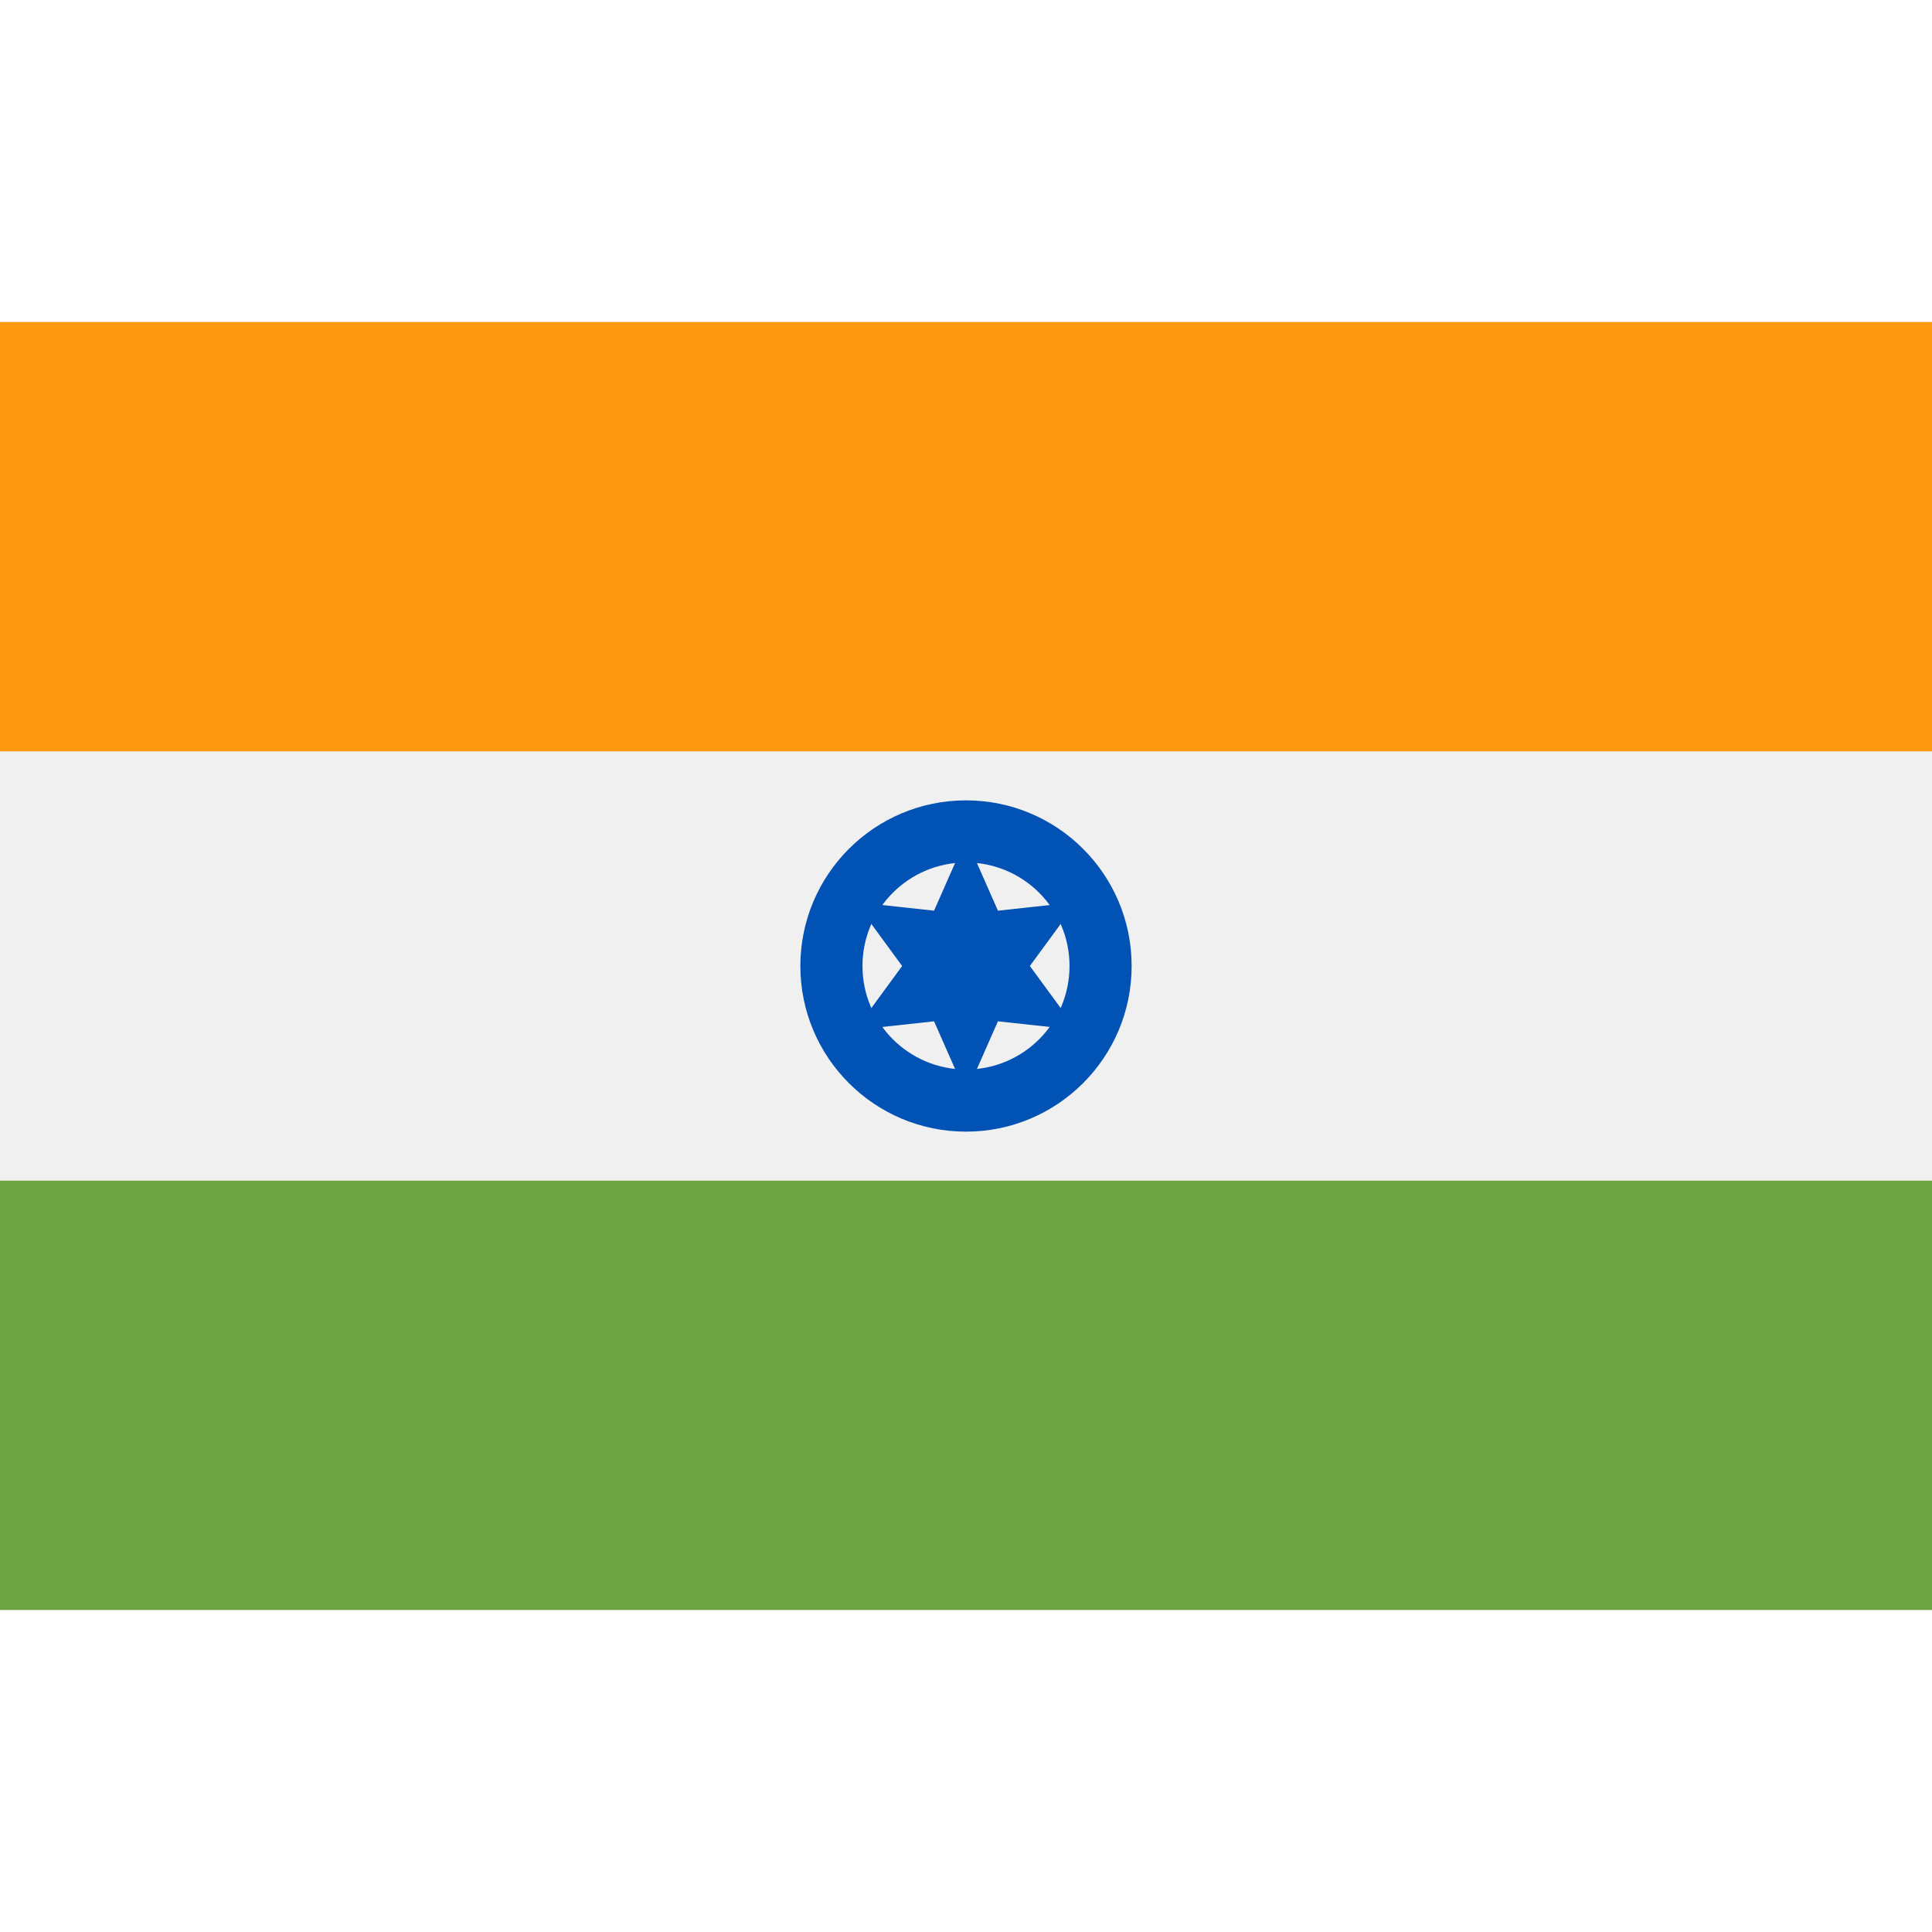
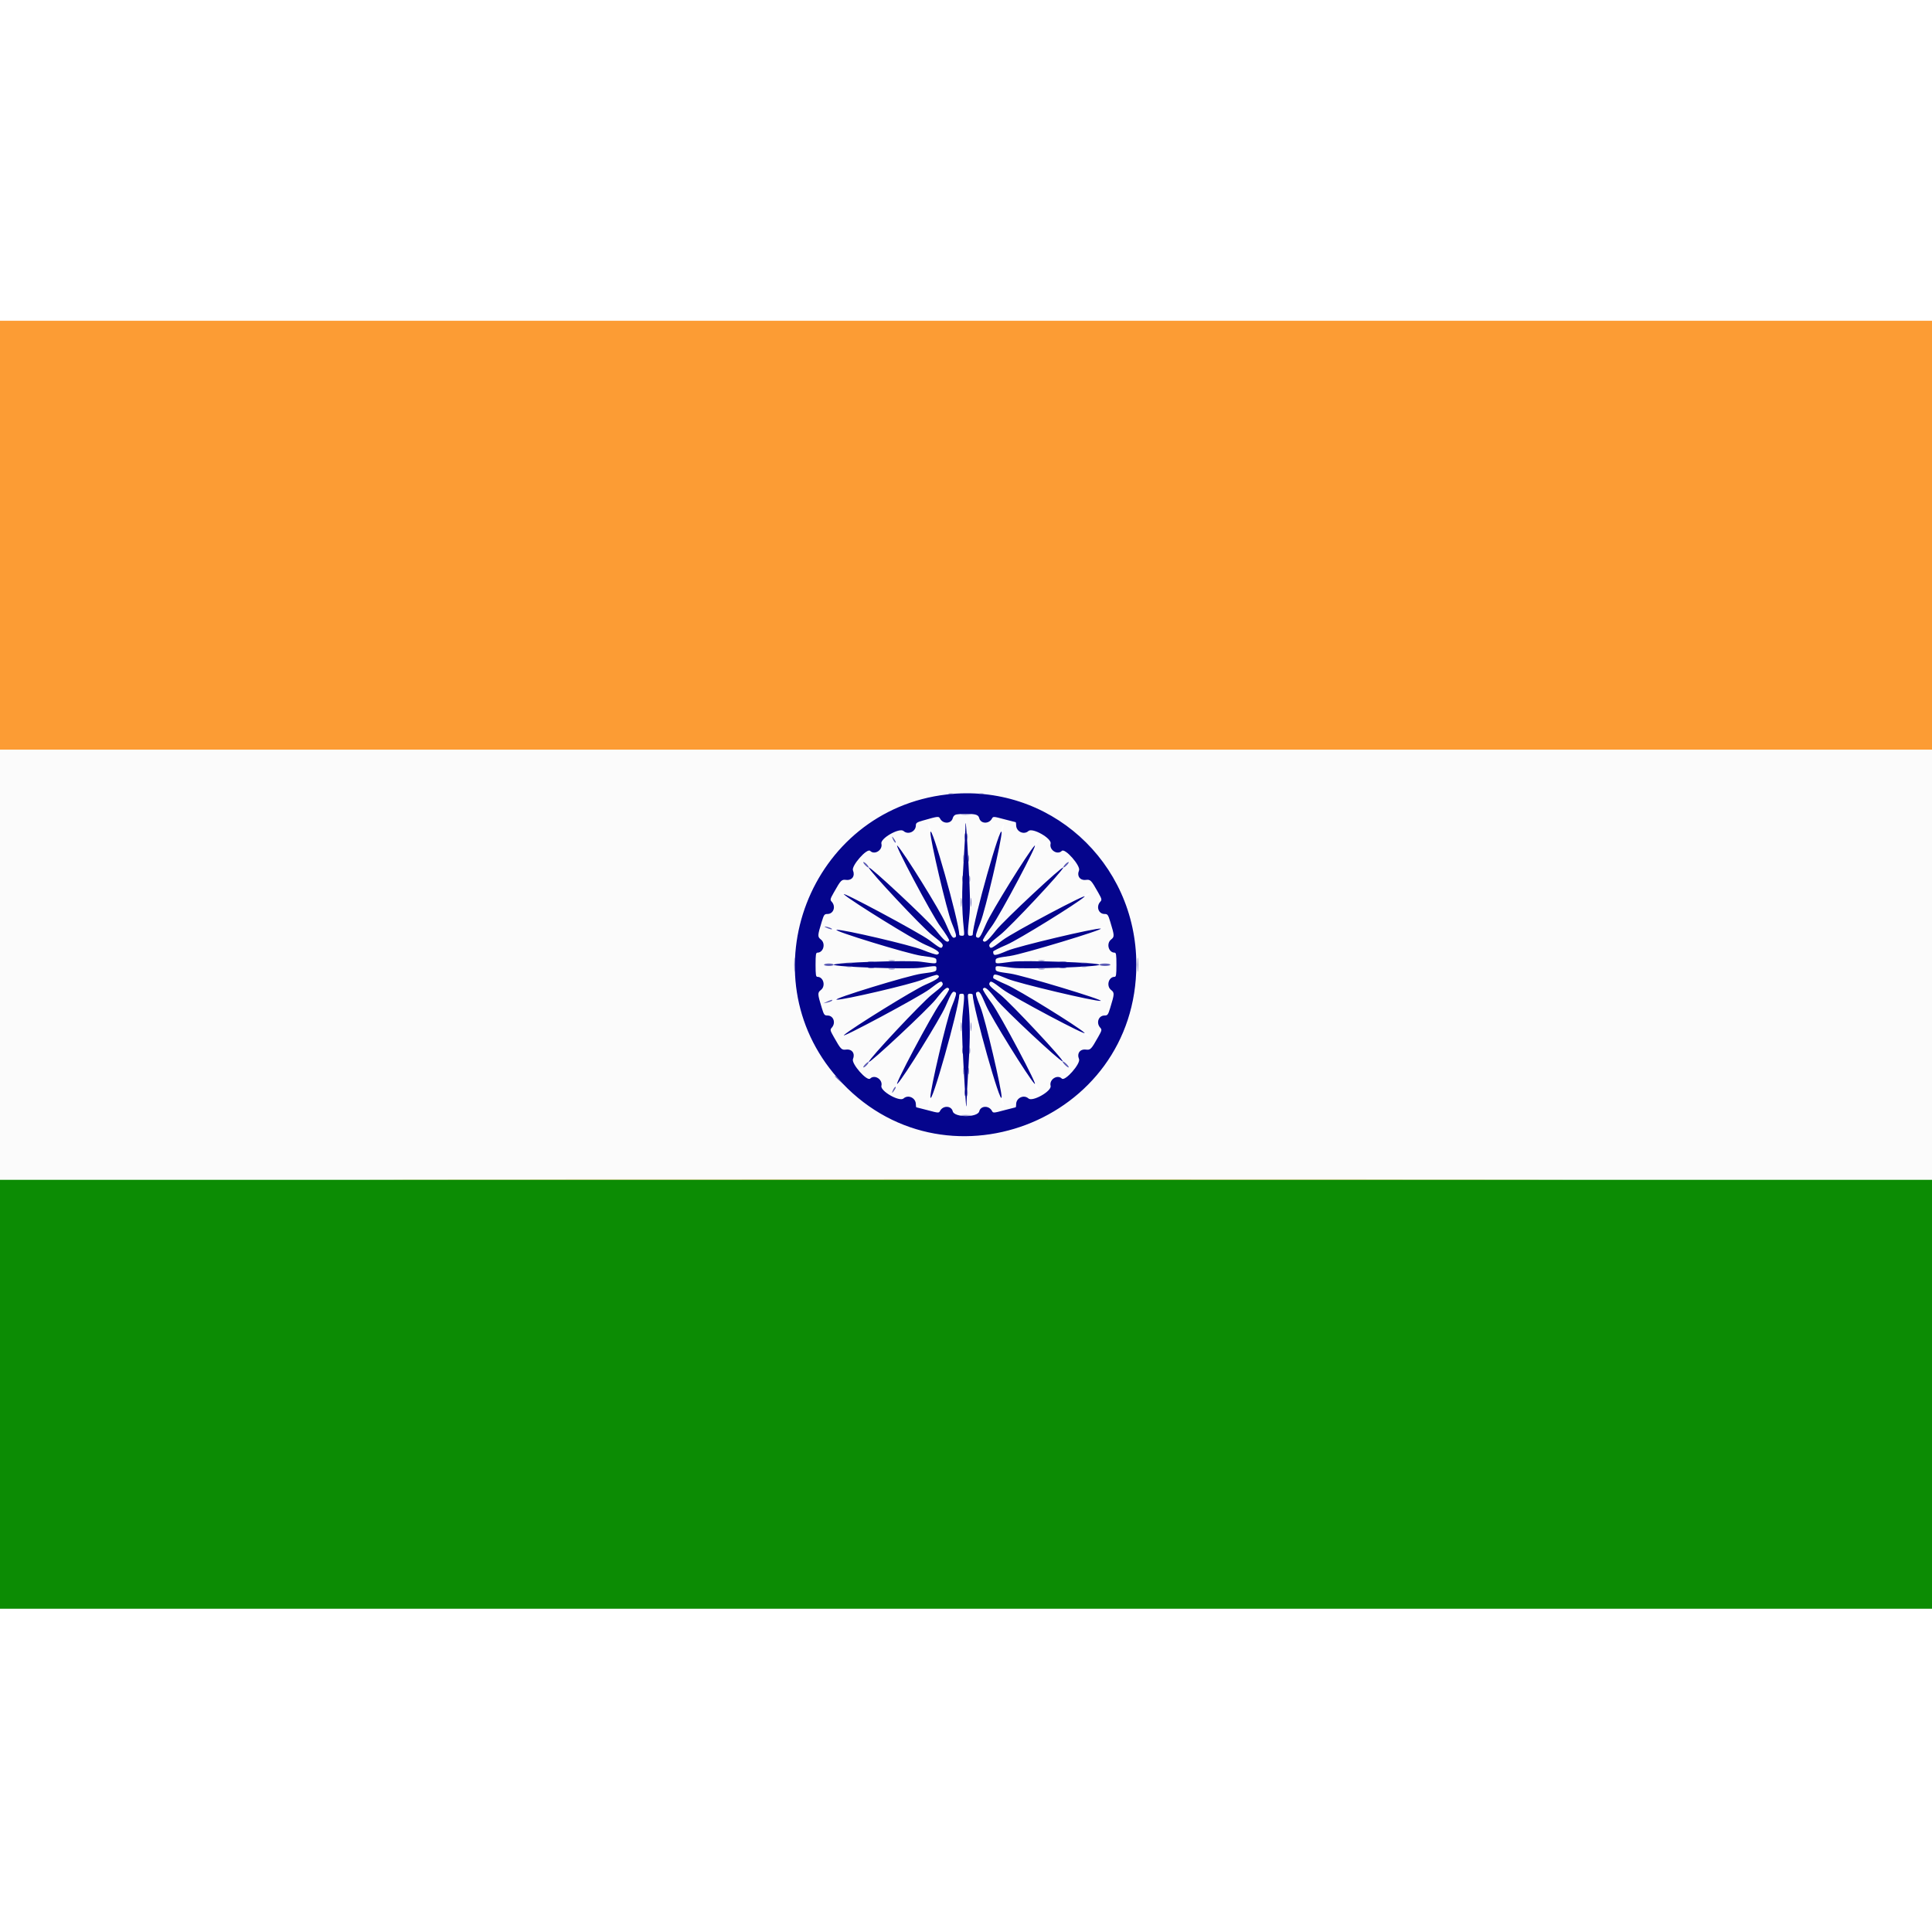
- <svg xmlns="http://www.w3.org/2000/svg" version="1.1" id="Capa_1" x="0px" y="0px" viewBox="0 0 512 512" style="enable-background:new 0 0 512 512;" xml:space="preserve">
-   <rect y="85.337" style="fill:#F0F0F0;" width="512" height="341.326" />
-   <rect y="85.337" style="fill:#FF9811;" width="512" height="113.775" />
-   <rect y="312.888" style="fill:#6DA544;" width="512" height="113.775" />
-   <circle style="fill:#0052B4;" cx="256" cy="256" r="43.896" />
-   <circle style="fill:#F0F0F0;" cx="256" cy="256" r="27.434" />
-   <polygon style="fill:#0052B4;" points="256,222.146 264.464,241.341 285.319,239.073 272.927,256 285.319,272.927 264.464,270.659   256,289.854 247.536,270.659 226.681,272.927 239.073,256 226.681,239.073 247.536,241.341 " />
+ <svg xmlns="http://www.w3.org/2000/svg" width="512" height="512" viewBox="0 0 512 512" fill="none">
+   <path fill-rule="evenodd" clip-rule="evenodd" d="M0 141.836V198.672H256H512V141.836V85H256H0V141.836ZM128.027 312.583C198.529 312.626 313.801 312.626 384.187 312.583C454.572 312.538 396.888 312.501 256 312.501C115.112 312.501 57.523 312.538 128.027 312.583Z" fill="#FC9C34" />
+   <path fill-rule="evenodd" clip-rule="evenodd" d="M0 255.506V312.342H256H512V255.506V198.672H256H0V255.506ZM265.125 210.994C300.822 218.893 313.747 262.247 288.044 287.858C270.112 305.723 241.775 305.656 223.799 287.704C197.638 261.575 212.052 217.144 248.795 210.65C252.083 210.07 261.88 210.276 265.125 210.994ZM252.474 217.016C251.608 218.395 250.363 218.545 249.299 217.397L248.513 216.55L245.874 217.234C242.705 218.055 242.712 218.052 242.712 218.973C242.712 220.492 240.475 221.365 239.383 220.273C238.513 219.401 233.327 222.343 233.627 223.537C234.047 225.209 232.34 226.678 230.885 225.899C229.786 225.311 225.224 229.342 226.052 230.17C226.55 230.667 226.447 232.181 225.878 232.749C225.361 233.266 225.192 233.319 223.82 233.378C222.456 233.438 219.788 238.185 220.639 239.037C221.855 240.253 220.776 242.539 218.986 242.539C218.557 242.539 218.267 242.988 217.901 244.219C216.987 247.289 216.94 248.23 217.668 248.858C218.944 249.961 218.445 252.465 216.95 252.465C216.402 252.465 216.143 253.49 216.143 255.666C216.143 257.844 216.402 258.869 216.95 258.869C218.445 258.869 218.944 261.373 217.668 262.475C216.94 263.105 216.987 264.045 217.901 267.113C218.267 268.346 218.557 268.795 218.986 268.795C220.776 268.795 221.855 271.08 220.639 272.296C219.784 273.151 222.46 277.903 223.82 277.946C225.128 277.987 225.35 278.056 225.878 278.584C226.437 279.143 226.552 280.664 226.072 281.145C225.248 281.968 229.793 286.019 230.885 285.434C232.361 284.644 234.14 286.262 233.614 287.917C233.464 288.392 233.836 288.749 235.427 289.666C238.822 291.619 238.824 291.62 239.38 291.065C240.497 289.947 242.712 290.846 242.712 292.417C242.712 293.277 242.726 293.284 245.874 294.1L248.513 294.785L249.299 293.936C250.363 292.789 251.608 292.939 252.474 294.319L253.119 295.346H256H258.881L259.526 294.319C260.388 292.945 261.637 292.789 262.689 293.924L263.464 294.759L265.495 294.288C268.695 293.545 269.288 293.249 269.288 292.387C269.288 290.842 271.514 289.959 272.62 291.065C273.175 291.62 273.179 291.619 276.563 289.671C278.263 288.694 278.529 288.42 278.376 287.809C277.953 286.125 279.653 284.652 281.115 285.434C282.207 286.019 286.752 281.968 285.928 281.145C285.448 280.664 285.563 279.143 286.122 278.584C286.65 278.056 286.872 277.987 288.18 277.946C289.54 277.903 292.216 273.151 291.361 272.296C290.145 271.08 291.224 268.795 293.014 268.795C293.443 268.795 293.733 268.346 294.099 267.113C295.013 264.045 295.06 263.105 294.332 262.475C293.056 261.373 293.555 258.869 295.05 258.869C295.598 258.869 295.857 257.844 295.857 255.666C295.857 253.49 295.598 252.465 295.05 252.465C293.555 252.465 293.056 249.961 294.332 248.858C295.06 248.23 295.013 247.289 294.099 244.219C293.733 242.988 293.443 242.539 293.014 242.539C291.224 242.539 290.145 240.253 291.361 239.037C292.212 238.185 289.544 233.438 288.18 233.378C286.808 233.319 286.639 233.266 286.122 232.749C285.563 232.191 285.448 230.669 285.928 230.189C286.752 229.366 282.207 225.315 281.115 225.899C279.653 226.682 277.953 225.209 278.376 223.524C278.529 222.914 278.263 222.64 276.563 221.662C273.179 219.715 273.175 219.714 272.62 220.269C271.492 221.397 269.288 220.486 269.288 218.891C269.288 218.093 268.631 217.773 265.495 217.046L263.464 216.574L262.689 217.41C261.637 218.545 260.388 218.389 259.526 217.016L258.881 215.986H256H253.119L252.474 217.016ZM256.791 228.634C257.388 238.956 257.402 240.159 256.96 243.503C256.371 247.971 256.362 247.661 257.069 247.661C257.576 247.661 257.729 247.147 258.182 243.899C258.653 240.527 265.564 217.895 265.993 218.324C266.433 218.764 261.388 240.826 260.129 243.966C258.584 247.816 258.464 248.4 259.247 248.246C259.574 248.181 260.394 246.723 261.409 244.404C262.84 241.132 274.918 221.848 275.31 222.206C275.74 222.599 265.106 242.699 262.993 245.489C260.854 248.314 260.298 249.583 261.203 249.583C261.347 249.583 262.468 248.273 263.695 246.671C265.629 244.146 282.44 228.45 283.21 228.45C283.95 228.45 267.694 245.883 265.015 247.962C262.646 249.801 262.025 250.44 262.291 250.761C262.698 251.252 262.575 251.32 266.257 248.593C268.713 246.776 289.14 236.047 289.14 236.575C289.14 237.145 269.587 249.371 266.789 250.55C263.245 252.045 263.119 252.129 263.494 252.735C263.68 253.036 264.622 252.775 267.284 251.684C270.413 250.403 290.924 245.64 292.774 245.766C294.042 245.851 271.987 252.849 269.128 253.268C264.042 254.014 263.845 254.063 263.845 254.561C263.845 255.137 264.878 255.156 268.786 254.651C271.735 254.271 294.264 255.169 294.264 255.666C294.264 256.164 271.735 257.062 268.786 256.681C264.878 256.177 263.845 256.196 263.845 256.774C263.845 257.272 264.042 257.32 269.128 258.065C271.987 258.485 294.042 265.483 292.774 265.569C290.924 265.693 270.413 260.931 267.284 259.65C264.622 258.559 263.68 258.298 263.494 258.599C263.119 259.206 263.245 259.289 266.789 260.783C269.587 261.963 289.14 274.188 289.14 274.759C289.14 275.286 268.713 264.559 266.257 262.74C262.575 260.015 262.698 260.082 262.291 260.573C262.025 260.894 262.646 261.533 265.015 263.371C267.694 265.449 283.95 282.884 283.21 282.884C282.44 282.884 265.629 267.188 263.695 264.662C262.468 263.061 261.347 261.75 261.203 261.75C260.298 261.75 260.854 263.02 262.993 265.844C265.105 268.633 275.741 288.738 275.31 289.126C274.897 289.499 262.597 269.78 261.198 266.499C260.067 263.847 259.475 262.81 259.163 262.93C258.513 263.18 258.587 263.524 260.129 267.368C261.39 270.513 266.433 292.57 265.992 293.012C265.565 293.438 258.66 270.813 258.185 267.435C257.729 264.189 257.576 263.672 257.069 263.672C256.362 263.672 256.371 263.362 256.96 267.833C257.402 271.175 257.389 272.364 256.801 282.381C256.449 288.382 256.15 293.579 256.136 293.931C256.054 295.943 255.786 292.694 255.209 282.7C254.612 272.378 254.598 271.174 255.04 267.83C255.629 263.362 255.638 263.672 254.931 263.672C254.424 263.672 254.271 264.189 253.815 267.435C253.34 270.813 246.435 293.438 246.008 293.012C245.567 292.57 250.61 270.513 251.871 267.368C253.413 263.524 253.487 263.18 252.837 262.93C252.525 262.81 251.933 263.847 250.803 266.499C249.448 269.681 238.324 287.59 236.55 289.448C235.142 290.924 246.929 268.589 249.007 265.844C251.146 263.02 251.702 261.75 250.797 261.75C250.653 261.75 249.532 263.064 248.305 264.669C246.365 267.204 229.571 282.884 228.794 282.884C228.186 282.884 244.259 265.475 246.396 263.819C247.75 262.769 249.143 261.685 249.492 261.41C250.03 260.985 250.058 260.853 249.672 260.533C249.307 260.23 248.631 260.598 246.205 262.424C243.571 264.406 221.734 275.897 223.02 274.625C224.687 272.972 242.034 262.205 245.152 260.886C247.15 260.04 248.785 259.277 248.786 259.189C248.787 258.224 248.084 258.31 244.64 259.695C241.384 261.004 218.908 266.184 218.423 265.737C218.071 265.414 241.24 258.242 243.672 257.923C247.625 257.405 248.155 257.268 248.155 256.762C248.155 256.204 247.451 256.193 243.473 256.681C240.381 257.062 218.377 256.172 218.377 255.666C218.377 255.162 240.381 254.273 243.473 254.653C247.451 255.142 248.155 255.129 248.155 254.572C248.155 254.066 247.625 253.929 243.672 253.411C241.24 253.091 218.071 245.921 218.423 245.597C218.908 245.15 241.384 250.33 244.64 251.64C248.081 253.022 248.803 253.11 248.782 252.145C248.781 252.057 247.09 251.259 245.025 250.374C241.921 249.041 221.955 236.612 222.324 236.242C222.642 235.925 244.015 247.224 246.088 248.804C249.318 251.268 249.297 251.257 249.709 250.761C249.975 250.44 249.354 249.801 246.985 247.962C244.3 245.878 228.05 228.45 228.794 228.45C229.571 228.45 246.365 244.129 248.305 246.665C249.532 248.271 250.653 249.583 250.797 249.583C251.702 249.583 251.146 248.314 249.007 245.489C246.929 242.745 235.142 220.41 236.55 221.886C238.223 223.638 249.443 241.644 250.715 244.62C251.656 246.822 252.42 248.181 252.75 248.246C253.536 248.4 253.417 247.819 251.871 243.966C250.61 240.821 245.567 218.763 246.008 218.322C246.435 217.896 253.34 240.521 253.815 243.899C254.271 247.145 254.424 247.661 254.931 247.661C255.638 247.661 255.629 247.972 255.04 243.501C254.598 240.158 254.611 238.97 255.199 228.952C255.551 222.952 255.85 217.755 255.864 217.403C255.946 215.391 256.214 218.64 256.791 228.634Z" fill="#FBFBFB" />
+   <path fill-rule="evenodd" clip-rule="evenodd" d="M0 369.498V426.334H256H512V369.498V312.662H256H0V369.498Z" fill="#0C8C04" />
+   <path fill-rule="evenodd" clip-rule="evenodd" d="M250.912 210.538C214.595 214.752 197.805 258.302 221.948 285.667C249.586 316.991 301.143 297.461 301.143 255.666C301.143 228.314 277.874 207.41 250.912 210.538ZM258.336 215.836C259.016 215.972 259.369 216.266 259.505 216.808C259.891 218.348 262.076 218.432 262.876 216.938C263.195 216.343 263.274 216.347 266.108 217.105C267.707 217.532 269.076 217.883 269.151 217.883C269.226 217.883 269.288 218.243 269.288 218.683C269.288 220.378 271.323 221.342 272.552 220.228C273.618 219.264 278.767 222.193 278.422 223.569C277.999 225.252 280.21 226.686 281.399 225.497C282.22 224.676 286.445 229.47 285.951 230.661C285.334 232.151 286.2 233.367 287.75 233.186C288.995 233.041 289.157 233.207 291.043 236.552C292.012 238.274 292.051 238.454 291.576 238.979C290.42 240.255 291.11 242.218 292.714 242.218C293.519 242.218 293.652 242.396 294.212 244.219C295.363 247.971 295.377 248.25 294.452 248.978C293.119 250.026 293.77 252.465 295.384 252.465C295.78 252.465 295.864 253.033 295.864 255.666C295.864 258.299 295.78 258.869 295.384 258.869C293.77 258.869 293.119 261.307 294.452 262.355C295.377 263.084 295.363 263.362 294.212 267.113C293.652 268.937 293.519 269.115 292.714 269.115C291.11 269.115 290.42 271.077 291.576 272.354C292.051 272.88 292.012 273.06 291.043 274.78C289.157 278.125 288.995 278.293 287.75 278.147C286.2 277.966 285.334 279.181 285.951 280.671C286.445 281.863 282.22 286.656 281.399 285.836C280.21 284.648 277.999 286.08 278.422 287.765C278.767 289.139 273.618 292.069 272.552 291.104C271.323 289.992 269.288 290.956 269.288 292.649C269.288 293.09 269.226 293.45 269.151 293.45C269.076 293.45 267.707 293.8 266.108 294.227C263.274 294.986 263.195 294.99 262.876 294.395C262.076 292.901 259.891 292.985 259.505 294.524C259.089 296.186 252.911 296.186 252.495 294.524C252.109 292.985 249.924 292.901 249.124 294.395C248.805 294.99 248.726 294.986 245.892 294.227C244.293 293.8 242.924 293.45 242.849 293.45C242.774 293.45 242.712 293.09 242.712 292.649C242.712 290.956 240.677 289.992 239.448 291.104C238.382 292.069 233.233 289.139 233.578 287.765C234.001 286.08 231.79 284.648 230.601 285.836C229.78 286.656 225.555 281.863 226.049 280.671C226.666 279.181 225.8 277.966 224.25 278.147C223.005 278.293 222.843 278.125 220.957 274.78C219.988 273.06 219.949 272.88 220.424 272.354C221.58 271.077 220.89 269.115 219.286 269.115C218.481 269.115 218.348 268.937 217.788 267.113C216.637 263.362 216.623 263.084 217.548 262.355C218.881 261.307 218.23 258.869 216.616 258.869C216.22 258.869 216.136 258.299 216.136 255.666C216.136 253.033 216.22 252.465 216.616 252.465C218.23 252.465 218.881 250.026 217.548 248.978C216.623 248.25 216.637 247.971 217.788 244.219C218.348 242.396 218.481 242.218 219.286 242.218C220.89 242.218 221.58 240.255 220.424 238.979C219.949 238.454 219.988 238.274 220.957 236.552C222.843 233.207 223.005 233.041 224.25 233.186C225.8 233.367 226.666 232.151 226.049 230.661C225.555 229.47 229.78 224.676 230.601 225.497C231.79 226.686 234.001 225.252 233.578 223.569C233.233 222.193 238.382 219.264 239.448 220.228C240.658 221.324 242.712 220.383 242.712 218.734C242.712 218.096 242.985 217.906 244.553 217.459C248.63 216.296 248.772 216.279 249.125 216.94C249.929 218.442 252.109 218.346 252.499 216.793C252.616 216.325 252.982 215.943 253.389 215.863C254.52 215.643 257.29 215.628 258.336 215.836ZM255.84 219.394C255.84 220.106 255.61 224.418 255.329 228.973C254.854 236.649 254.874 240.848 255.402 245.98C255.598 247.876 255.572 247.982 254.924 247.982C254.547 247.982 254.236 247.874 254.231 247.742C254.12 244.094 246.685 217.755 246.566 220.588C246.487 222.494 250.904 241.298 252.168 244.428C253.322 247.289 253.549 248.136 253.219 248.345C252.474 248.817 252.244 248.493 250.557 244.603C249.138 241.331 239.503 225.818 237.841 224.127C236.46 222.723 246.957 242.506 249.176 245.49C250.579 247.377 251.637 249.07 251.524 249.252C251.058 250.005 250.317 249.429 248.041 246.547C245.964 243.917 230.223 229.214 230.223 229.904C230.223 230.652 244.234 245.603 246.947 247.748C249.742 249.96 250.054 250.307 249.751 250.873C249.432 251.468 249.213 251.359 246.301 249.159C243.739 247.222 222.035 235.61 223.695 237.064C225.847 238.947 242.241 249.083 245.193 250.354C248.584 251.815 249.471 252.546 248.366 252.969C248.131 253.06 246.365 252.494 244.444 251.714C241.412 250.48 223.409 246.272 221.732 246.405C220.189 246.528 240.768 252.842 244.218 253.305C247.995 253.811 248.155 253.864 248.155 254.59C248.155 255.47 248.326 255.46 243.992 254.864C240.684 254.409 220.938 255.097 220.938 255.666C220.938 256.237 240.684 256.924 243.992 256.469C248.326 255.874 248.155 255.862 248.155 256.744C248.155 257.47 247.995 257.522 244.218 258.028C240.768 258.49 220.189 264.804 221.732 264.927C223.409 265.061 241.412 260.854 244.444 259.62C246.365 258.838 248.131 258.274 248.366 258.363C249.471 258.788 248.584 259.519 245.193 260.979C242.241 262.25 225.847 272.386 223.695 274.27C222.035 275.724 243.739 264.112 246.301 262.175C249.213 259.973 249.432 259.865 249.751 260.461C250.054 261.027 249.742 261.374 246.947 263.586C244.234 265.731 230.223 280.681 230.223 281.43C230.223 282.12 245.964 267.417 248.041 264.786C250.317 261.904 251.058 261.329 251.524 262.082C251.637 262.263 250.579 263.957 249.176 265.843C246.957 268.826 236.46 288.61 237.841 287.207C239.503 285.516 249.138 270.002 250.557 266.73C252.244 262.839 252.474 262.517 253.219 262.988C253.549 263.198 253.321 264.045 252.165 266.906C250.9 270.035 246.514 288.691 246.564 290.728C246.637 293.733 254.12 267.253 254.231 263.592C254.236 263.46 254.527 263.351 254.879 263.351C255.644 263.351 255.651 263.468 255.144 268.329C254.833 271.312 254.867 273.762 255.343 282.454C255.866 291.995 256.16 295.409 256.16 291.94C256.16 291.227 256.39 286.916 256.671 282.361C257.146 274.684 257.126 270.486 256.598 265.353C256.402 263.458 256.428 263.351 257.076 263.351C257.453 263.351 257.764 263.46 257.769 263.592C257.88 267.24 265.315 293.578 265.434 290.746C265.513 288.84 261.096 270.034 259.832 266.906C258.678 264.044 258.451 263.198 258.781 262.988C259.528 262.515 259.768 262.848 261.345 266.536C262.669 269.631 272.552 285.573 274.159 287.207C275.539 288.608 265.043 268.827 262.824 265.843C261.421 263.957 260.364 262.263 260.476 262.082C260.942 261.328 261.683 261.905 263.967 264.796C266.056 267.441 280.873 281.283 281.614 281.283C282.326 281.283 267.811 265.76 265.06 263.579C262.278 261.372 261.953 261.011 262.252 260.455C262.566 259.867 262.803 259.986 265.729 262.203C268.421 264.242 288.872 275.082 287.379 273.68C285.615 272.021 269.836 262.276 266.807 260.974C264.826 260.124 263.205 259.313 263.205 259.175C263.205 257.934 263.58 257.956 266.993 259.395C269.862 260.606 290.301 265.449 291.692 265.248C292.879 265.077 271.037 258.469 267.767 258.01C264.047 257.489 263.845 257.422 263.845 256.723C263.845 255.865 263.642 255.877 268.168 256.466C271.631 256.915 291.382 256.236 291.382 255.666C291.382 255.097 271.631 254.417 268.168 254.867C263.642 255.456 263.845 255.468 263.845 254.61C263.845 253.911 264.047 253.845 267.767 253.324C271.027 252.866 292.918 246.242 291.692 246.083C290.248 245.896 269.856 250.73 266.993 251.938C263.58 253.378 263.205 253.399 263.205 252.159C263.205 252.019 264.826 251.209 266.807 250.358C269.836 249.058 285.615 239.313 287.379 237.653C288.872 236.251 268.421 247.091 265.729 249.13C262.803 251.346 262.566 251.465 262.252 250.879C261.953 250.322 262.278 249.961 265.06 247.754C267.771 245.604 281.777 230.649 281.777 229.904C281.777 229.214 266.036 243.917 263.959 246.547C261.683 249.429 260.942 250.005 260.476 249.252C260.364 249.07 261.421 247.377 262.824 245.49C265.043 242.506 275.539 222.725 274.159 224.127C272.552 225.76 262.669 241.703 261.345 244.798C259.768 248.485 259.528 248.818 258.781 248.345C258.451 248.136 258.678 247.289 259.832 244.428C261.096 241.298 265.513 222.494 265.434 220.588C265.315 217.755 257.88 244.094 257.769 247.742C257.764 247.874 257.473 247.982 257.121 247.982C256.356 247.982 256.349 247.866 256.856 243.004C257.167 240.022 257.133 237.572 256.657 228.88C256.134 219.338 255.84 215.923 255.84 219.394Z" fill="#05058C" />
+   <path fill-rule="evenodd" clip-rule="evenodd" d="M251.437 210.42C251.745 210.499 252.25 210.499 252.558 210.42C252.867 210.339 252.614 210.272 251.997 210.272C251.38 210.272 251.128 210.339 251.437 210.42ZM259.442 210.42C259.75 210.499 260.255 210.499 260.563 210.42C260.872 210.339 260.62 210.272 260.003 210.272C259.386 210.272 259.133 210.339 259.442 210.42ZM254.792 215.872C255.36 215.944 256.369 215.945 257.033 215.875C257.697 215.806 257.233 215.748 256 215.747C254.767 215.746 254.223 215.802 254.792 215.872ZM255.607 221.726C255.607 222.518 255.67 222.842 255.745 222.447C255.822 222.05 255.822 221.401 255.745 221.005C255.67 220.608 255.607 220.934 255.607 221.726ZM256.247 221.726C256.247 222.518 256.31 222.842 256.387 222.447C256.462 222.05 256.462 221.401 256.387 221.005C256.31 220.608 256.247 220.934 256.247 221.726ZM236.686 222.526C236.887 222.966 237.175 223.327 237.327 223.327C237.478 223.327 237.367 222.966 237.079 222.526C236.79 222.086 236.502 221.726 236.438 221.726C236.374 221.726 236.485 222.086 236.686 222.526ZM255.287 227.49C255.287 228.282 255.35 228.606 255.425 228.209C255.502 227.814 255.502 227.165 255.425 226.769C255.35 226.372 255.287 226.696 255.287 227.49ZM256.567 227.49C256.567 228.282 256.63 228.606 256.707 228.209C256.782 227.814 256.782 227.165 256.707 226.769C256.63 226.372 256.567 226.696 256.567 227.49ZM229.262 229.248C229.676 229.689 230.084 229.978 230.17 229.891C230.382 229.679 229.247 228.45 228.837 228.45C228.658 228.45 228.849 228.809 229.262 229.248ZM282.254 229.092C281.399 230.038 281.857 230.187 282.738 229.248C283.151 228.809 283.342 228.45 283.163 228.45C282.982 228.45 282.574 228.739 282.254 229.092ZM254.967 232.932C254.967 233.725 255.028 234.05 255.105 233.653C255.182 233.257 255.182 232.608 255.105 232.212C255.028 231.816 254.967 232.14 254.967 232.932ZM256.888 232.932C256.888 233.725 256.95 234.05 257.027 233.653C257.103 233.257 257.103 232.608 257.027 232.212C256.95 231.816 256.888 232.14 256.888 232.932ZM254.659 239.176C254.66 240.233 254.72 240.626 254.792 240.052C254.862 239.476 254.861 238.612 254.788 238.13C254.715 237.649 254.656 238.12 254.659 239.176ZM257.22 239.176C257.221 240.233 257.281 240.626 257.353 240.052C257.425 239.476 257.422 238.612 257.349 238.13C257.276 237.649 257.219 238.12 257.22 239.176ZM218.697 245.698C219.476 246.161 220.824 246.499 220.458 246.138C220.282 245.965 219.706 245.731 219.177 245.617C218.55 245.483 218.383 245.511 218.697 245.698ZM210.487 255.666C210.487 257.339 210.541 258.024 210.607 257.188C210.673 256.351 210.673 254.983 210.607 254.146C210.541 253.31 210.487 253.993 210.487 255.666ZM301.423 255.666C301.423 257.339 301.477 258.024 301.544 257.188C301.61 256.351 301.61 254.983 301.544 254.146C301.477 253.31 301.423 253.993 301.423 255.666ZM235.588 254.612C235.983 254.688 236.632 254.688 237.028 254.612C237.425 254.536 237.101 254.473 236.307 254.473C235.515 254.473 235.191 254.536 235.588 254.612ZM275.292 254.612C275.688 254.688 276.337 254.688 276.733 254.612C277.129 254.536 276.805 254.473 276.013 254.473C275.22 254.473 274.895 254.536 275.292 254.612ZM230.144 254.932C230.54 255.008 231.188 255.008 231.585 254.932C231.981 254.856 231.657 254.793 230.865 254.793C230.072 254.793 229.747 254.856 230.144 254.932ZM280.9 254.935C281.386 255.01 282.107 255.007 282.501 254.932C282.895 254.856 282.496 254.796 281.617 254.797C280.736 254.8 280.413 254.863 280.9 254.935ZM224.38 255.253C224.777 255.328 225.425 255.328 225.821 255.253C226.217 255.176 225.893 255.113 225.101 255.113C224.308 255.113 223.983 255.176 224.38 255.253ZM286.499 255.253C286.895 255.328 287.544 255.328 287.94 255.253C288.337 255.176 288.012 255.113 287.219 255.113C286.427 255.113 286.103 255.176 286.499 255.253ZM218.377 255.666C218.377 255.843 218.953 255.986 219.657 255.986C220.362 255.986 220.938 255.843 220.938 255.666C220.938 255.491 220.362 255.346 219.657 255.346C218.953 255.346 218.377 255.491 218.377 255.666ZM291.382 255.666C291.382 255.843 292.031 255.986 292.823 255.986C293.615 255.986 294.264 255.843 294.264 255.666C294.264 255.491 293.615 255.346 292.823 255.346C292.031 255.346 291.382 255.491 291.382 255.666ZM224.38 256.213C224.777 256.29 225.425 256.29 225.821 256.213C226.217 256.136 225.893 256.075 225.101 256.075C224.308 256.075 223.983 256.136 224.38 256.213ZM286.499 256.213C286.895 256.29 287.544 256.29 287.94 256.213C288.337 256.136 288.012 256.075 287.219 256.075C286.427 256.075 286.103 256.136 286.499 256.213ZM230.144 256.533C230.54 256.61 231.188 256.61 231.585 256.533C231.981 256.457 231.657 256.395 230.865 256.395C230.072 256.395 229.747 256.457 230.144 256.533ZM280.9 256.537C281.386 256.611 282.107 256.608 282.501 256.533C282.895 256.456 282.496 256.396 281.617 256.399C280.736 256.401 280.413 256.464 280.9 256.537ZM235.588 256.853C235.983 256.93 236.632 256.93 237.028 256.853C237.425 256.777 237.101 256.715 236.307 256.715C235.515 256.715 235.191 256.777 235.588 256.853ZM275.292 256.853C275.688 256.93 276.337 256.93 276.733 256.853C277.129 256.777 276.805 256.715 276.013 256.715C275.22 256.715 274.895 256.777 275.292 256.853ZM219.177 265.434L218.217 265.887L219.177 265.699C219.706 265.595 220.274 265.385 220.442 265.232C220.899 264.813 220.287 264.911 219.177 265.434ZM254.659 272.157C254.66 273.214 254.72 273.607 254.792 273.032C254.862 272.456 254.861 271.592 254.788 271.111C254.715 270.63 254.656 271.101 254.659 272.157ZM257.22 272.157C257.221 273.214 257.281 273.607 257.353 273.032C257.425 272.456 257.422 271.592 257.349 271.111C257.276 270.63 257.219 271.101 257.22 272.157ZM254.967 278.4C254.967 279.194 255.028 279.518 255.105 279.121C255.182 278.726 255.182 278.077 255.105 277.681C255.028 277.284 254.967 277.608 254.967 278.4ZM256.888 278.4C256.888 279.194 256.95 279.518 257.027 279.121C257.103 278.726 257.103 278.077 257.027 277.681C256.95 277.284 256.888 277.608 256.888 278.4ZM229.262 282.084C228.849 282.525 228.658 282.884 228.837 282.884C229.247 282.884 230.382 281.654 230.17 281.442C230.084 281.356 229.676 281.645 229.262 282.084ZM282.097 282.083C282.51 282.523 282.993 282.884 283.168 282.884C283.345 282.884 283.15 282.523 282.737 282.083C282.323 281.643 281.841 281.283 281.664 281.283C281.489 281.283 281.683 281.643 282.097 282.083ZM255.287 283.844C255.287 284.637 255.35 284.962 255.425 284.565C255.502 284.168 255.502 283.52 255.425 283.124C255.35 282.728 255.287 283.052 255.287 283.844ZM256.567 283.844C256.567 284.637 256.63 284.962 256.707 284.565C256.782 284.168 256.782 283.52 256.707 283.124C256.63 282.728 256.567 283.052 256.567 283.844ZM221.258 285.225C221.258 285.28 221.727 285.749 222.299 286.266L223.34 287.207L222.399 286.166C221.522 285.196 221.258 284.978 221.258 285.225ZM236.686 288.808C236.485 289.247 236.374 289.608 236.438 289.608C236.502 289.608 236.79 289.247 237.079 288.808C237.367 288.368 237.478 288.007 237.327 288.007C237.175 288.007 236.887 288.368 236.686 288.808ZM255.607 289.608C255.607 290.4 255.67 290.724 255.745 290.329C255.822 289.932 255.822 289.284 255.745 288.887C255.67 288.491 255.607 288.816 255.607 289.608ZM256.247 289.608C256.247 290.4 256.31 290.724 256.387 290.329C256.462 289.932 256.462 289.284 256.387 288.887C256.31 288.491 256.247 288.816 256.247 289.608ZM254.792 295.602C255.36 295.674 256.369 295.674 257.033 295.605C257.697 295.536 257.233 295.478 256 295.477C254.767 295.476 254.223 295.532 254.792 295.602Z" fill="#5A5AB4" />
</svg>
